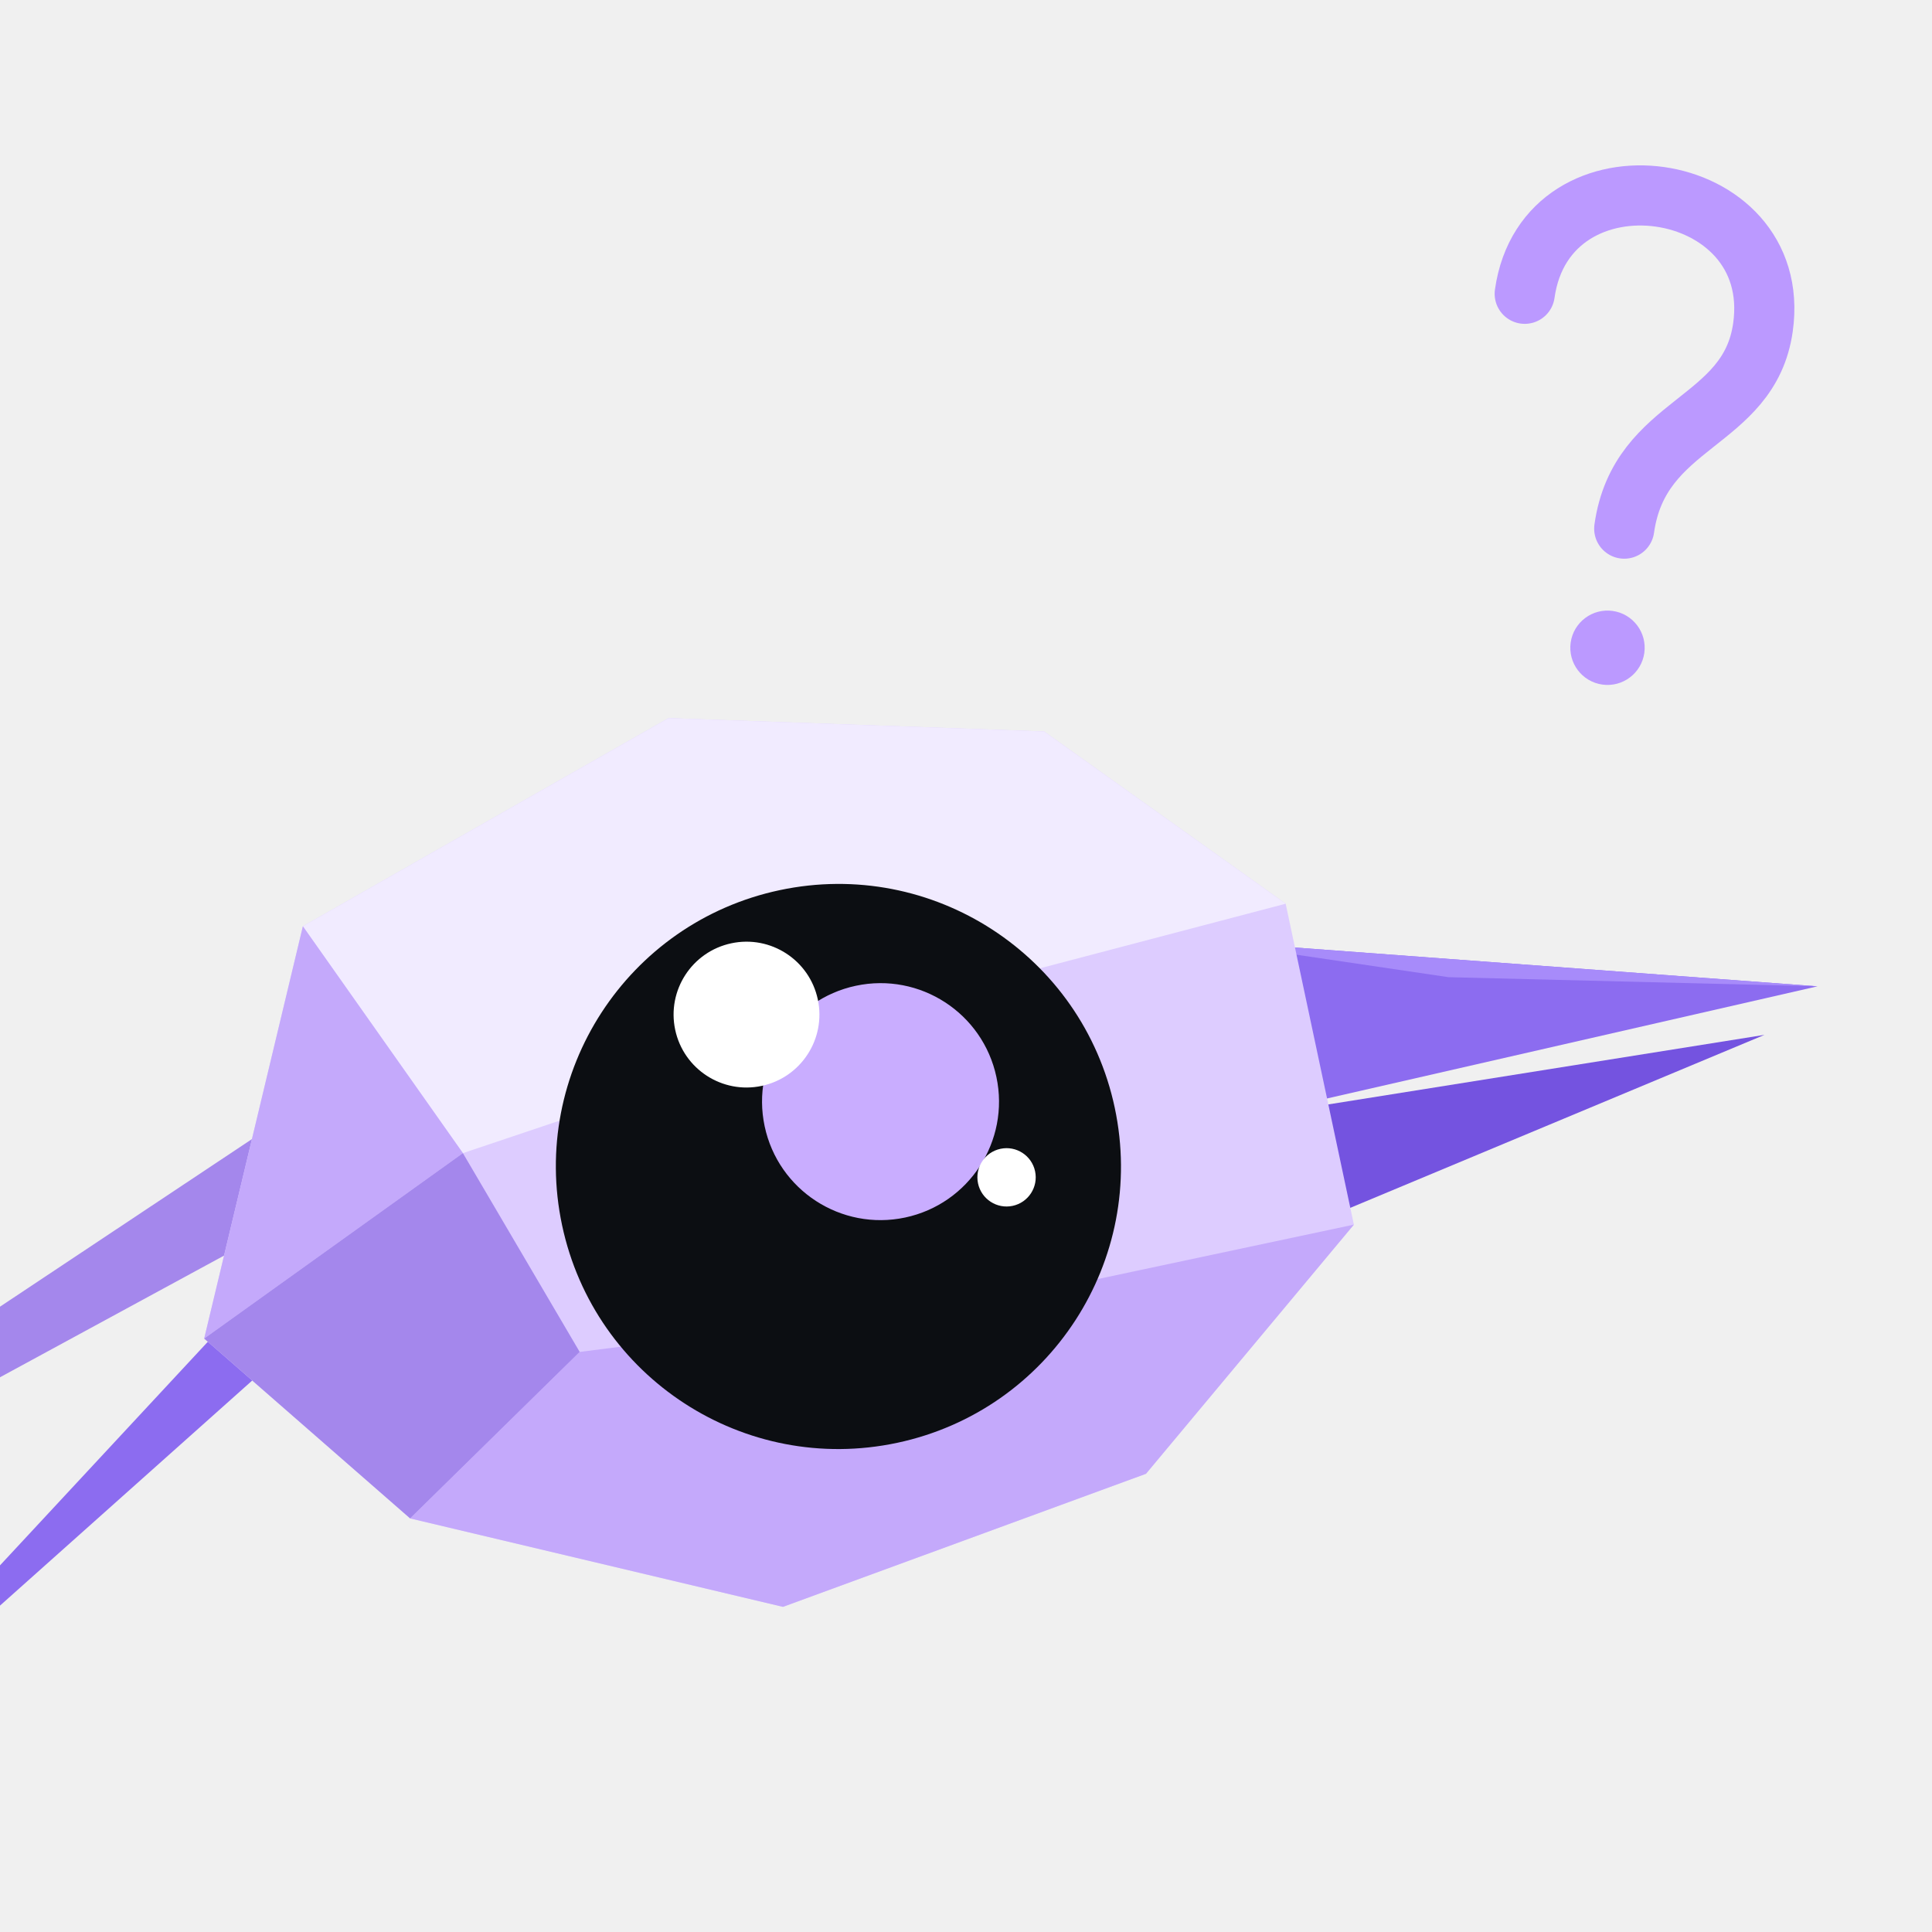
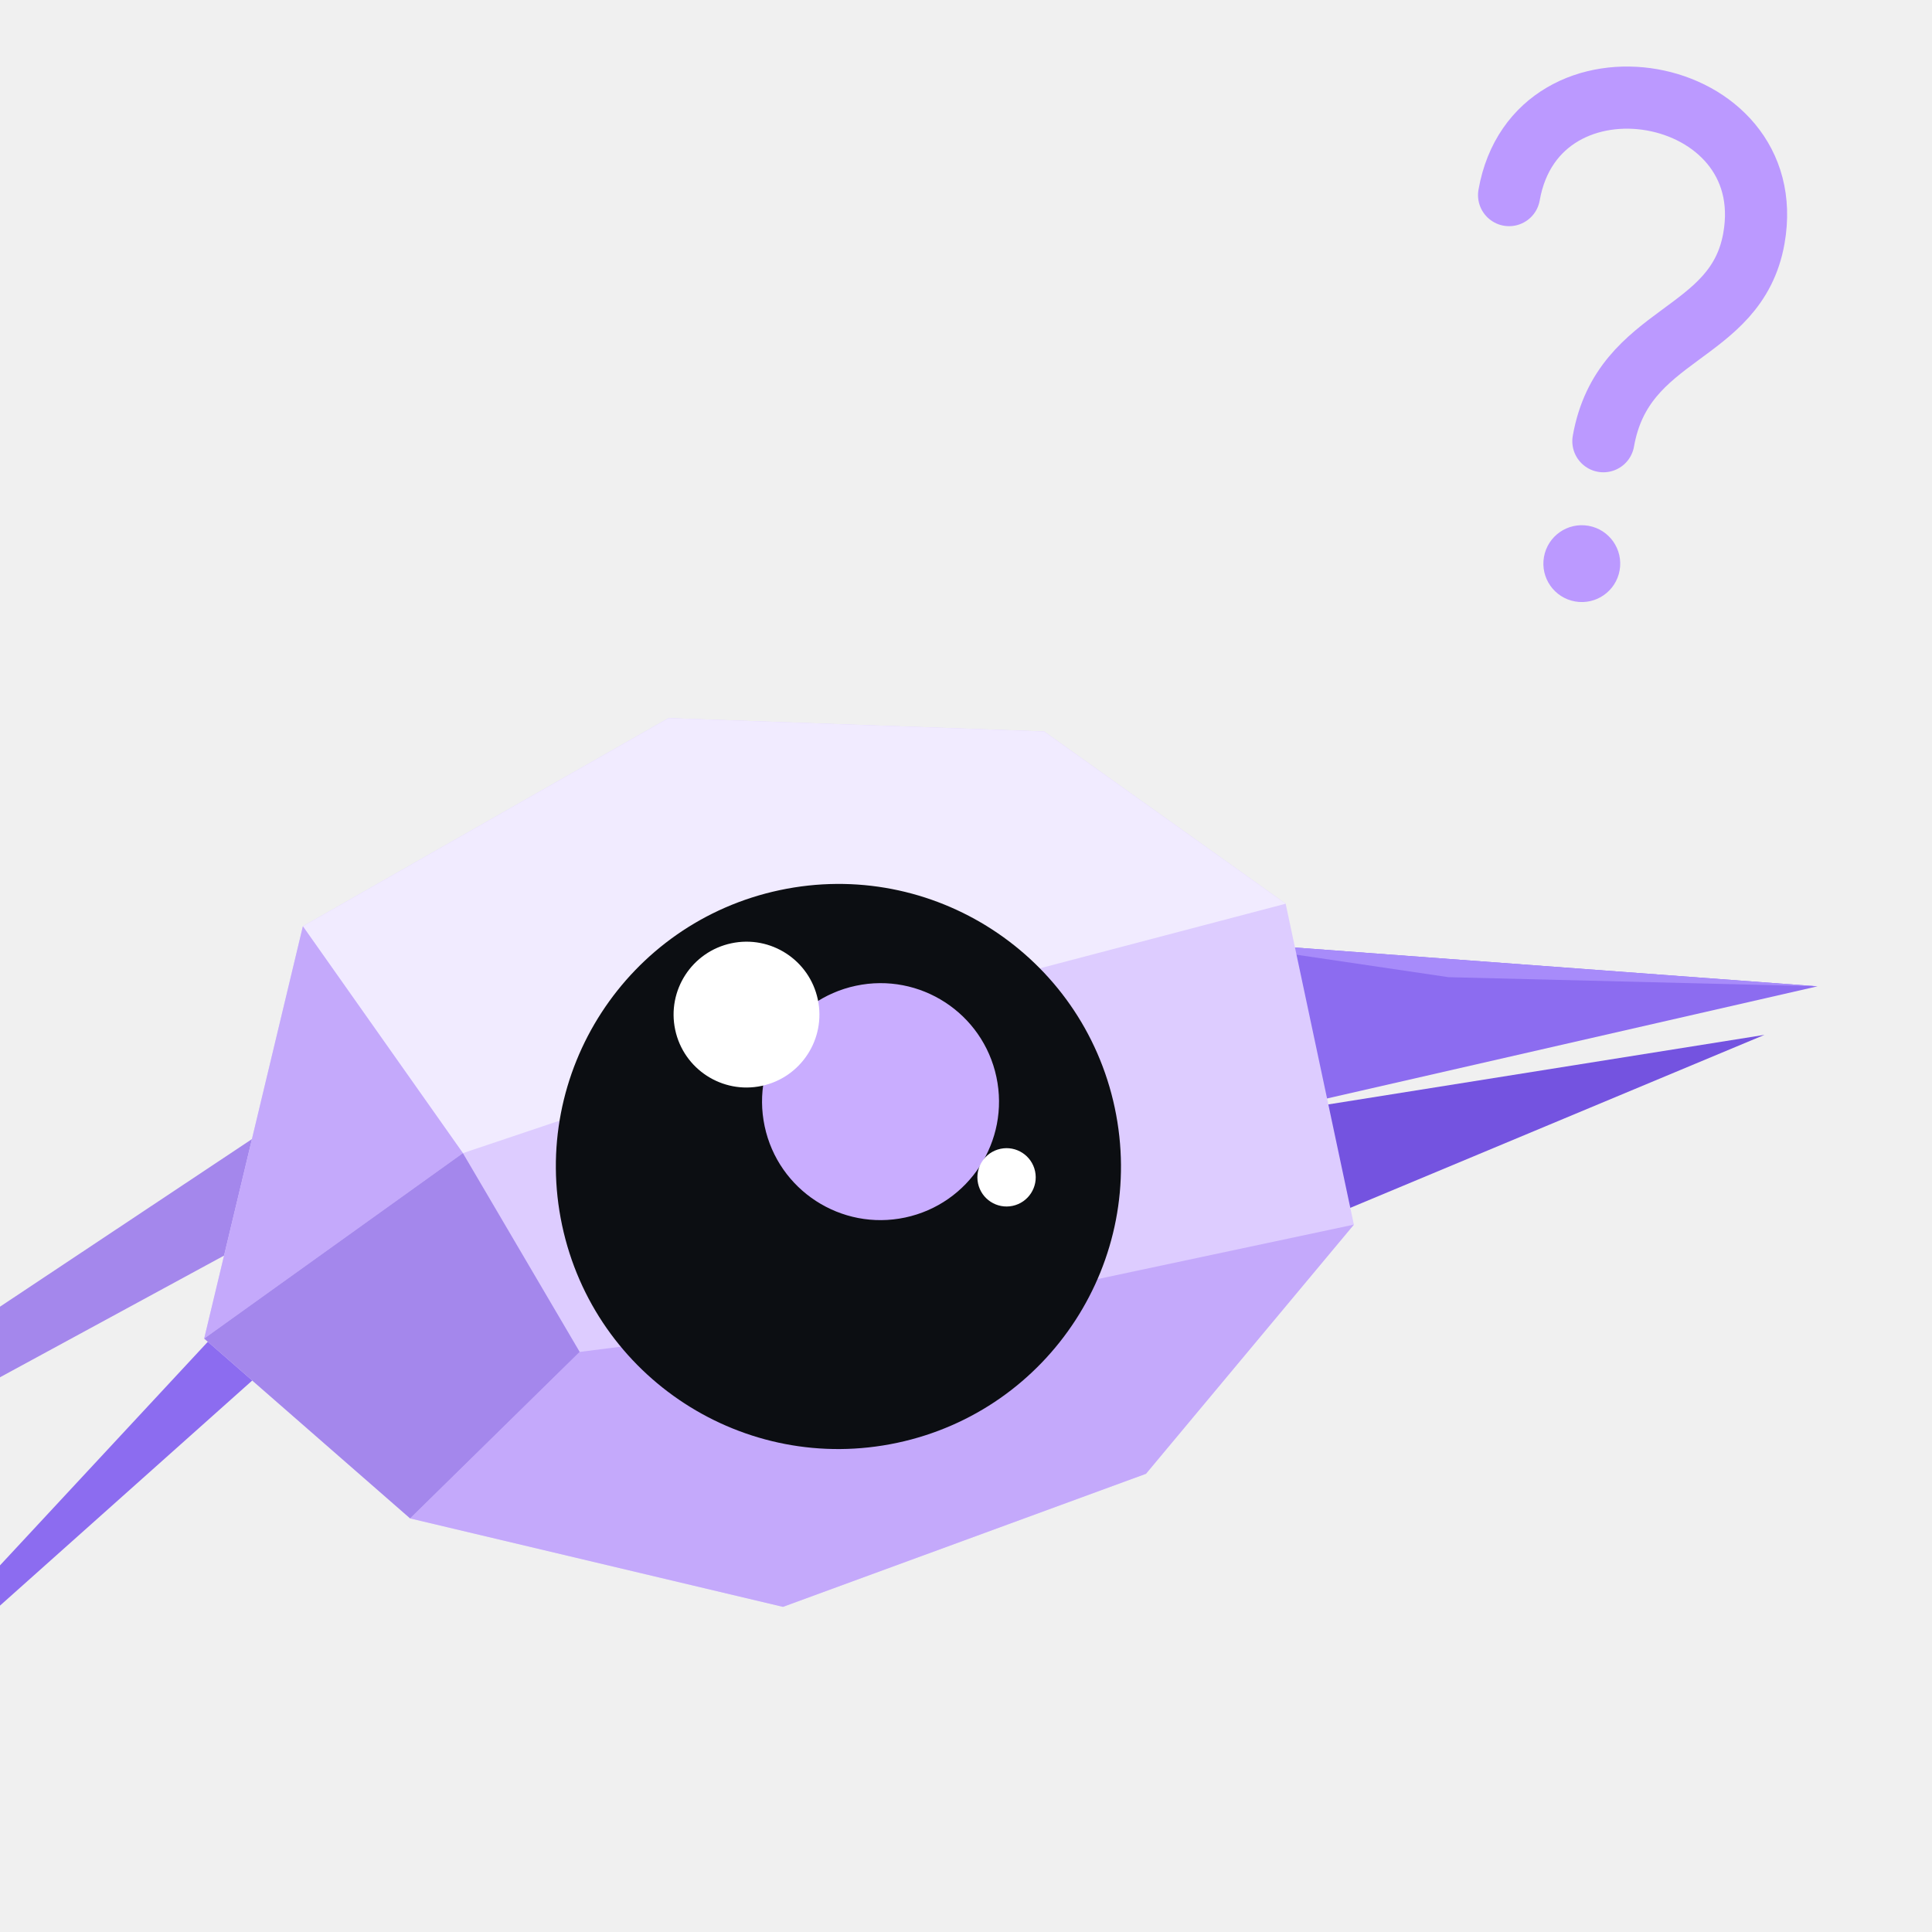
<svg xmlns="http://www.w3.org/2000/svg" viewBox="-46 -64 106 106" width="106" height="106">
-   <g transform="rotate(-12)">
-     <polygon points="-24,-11 -82,12 -28,-4" fill="#a487ec" />
-     <polygon points="-27,-4 -64,22 -29,2" fill="#8c6cf0" />
-     <g transform="rotate(0 22 2)">
-       <polygon points="22,-8 54.6,1.5 22,2" fill="#8c6cf0" />
-       <polygon points="22,-8 54.6,1.5 34.9,-3.2" fill="#a78bfa" />
+   <g class="h-head">
+     <g transform="rotate(-12)">
+       <polygon points="-24,-11 -82,12 -28,-4" fill="#a487ec" />
+       <polygon points="-27,-4 -64,22 -29,2" fill="#8c6cf0" />
+       <g transform="rotate(0 22 2)">
+         <polygon points="22,-8 54.6,1.5 22,2" fill="#8c6cf0" />
+         <polygon points="22,-8 54.6,1.5 34.9,-3.2" fill="#a78bfa" />
+       </g>
+       <g transform="rotate(0 22 2)">
+         <polygon points="22,2 51.2,3.5 22,9" fill="#7453e0" />
+       </g>
+       <polygon points="-36,2 -26,-19 -4,-26 16,-21 27,-9 27,9 13,20 -8,23 -27,14" fill="#ddccff" />
+       <polygon points="-26,-19 -4,-26 16,-21 27,-9 6,-8 -20,-5" fill="#f1ebff" />
+       <polygon points="-36,2 -26,-19 -20,-5" fill="#c4a9fb" />
+       <polygon points="-27,14 -8,23 13,20 27,9 8,9 -16,7" fill="#c4a9fb" />
+       <polygon points="-36,2 -20,-5 -16,7 -27,14" fill="#a487ec" />
+       <g class="h-eye">
+         <circle cx="0" cy="0" r="15.5" fill="#0c0e12" />
+         <circle cx="3" cy="-3" r="6.5" fill="#c9adff" />
+         <circle cx="-3.2" cy="-9.2" r="4" fill="#ffffff" />
+         <circle cx="8.9" cy="2.5" r="1.6" fill="#ffffff" />
+       </g>
    </g>
-     <g transform="rotate(0 22 2)">
-       <polygon points="22,2 51.2,3.5 22,9" fill="#7453e0" />
+   </g>
+   <g class="h-qmark">
+     <g transform="translate(41 -45) rotate(10) scale(0.62)">
+       <path d="M-9 -12C-9 -26 13 -26 13 -12C13 -3 3 -2 3 8" fill="none" stroke="#bb99ff" style="stroke-width: 5.5; stroke-linecap: round; stroke-linejoin: round" />
+       <circle cx="3" cy="19" r="3.4" fill="#bb99ff" />
    </g>
-     <polygon points="-36,2 -26,-19 -4,-26 16,-21 27,-9 27,9 13,20 -8,23 -27,14" fill="#ddccff" />
-     <polygon points="-26,-19 -4,-26 16,-21 27,-9 6,-8 -20,-5" fill="#f1ebff" />
-     <polygon points="-36,2 -26,-19 -20,-5" fill="#c4a9fb" />
-     <polygon points="-27,14 -8,23 13,20 27,9 8,9 -16,7" fill="#c4a9fb" />
-     <polygon points="-36,2 -20,-5 -16,7 -27,14" fill="#a487ec" />
-     <circle cx="0" cy="0" r="15.5" fill="#0c0e12" />
-     <circle cx="3" cy="-3" r="6.5" fill="#c9adff" />
-     <circle cx="-3.2" cy="-9.2" r="4" fill="#ffffff" />
-     <circle cx="8.9" cy="2.5" r="1.6" fill="#ffffff" />
-   </g>
-   <g transform="translate(42 -40) rotate(8) scale(0.6)">
-     <path d="M-9 -12C-9 -26 13 -26 13 -12C13 -3 3 -2 3 8" fill="none" stroke="#bb99ff" style="stroke-width: 5.5; stroke-linecap: round; stroke-linejoin: round" />
-     <circle cx="3" cy="19" r="3.4" fill="#bb99ff" />
  </g>
</svg>
